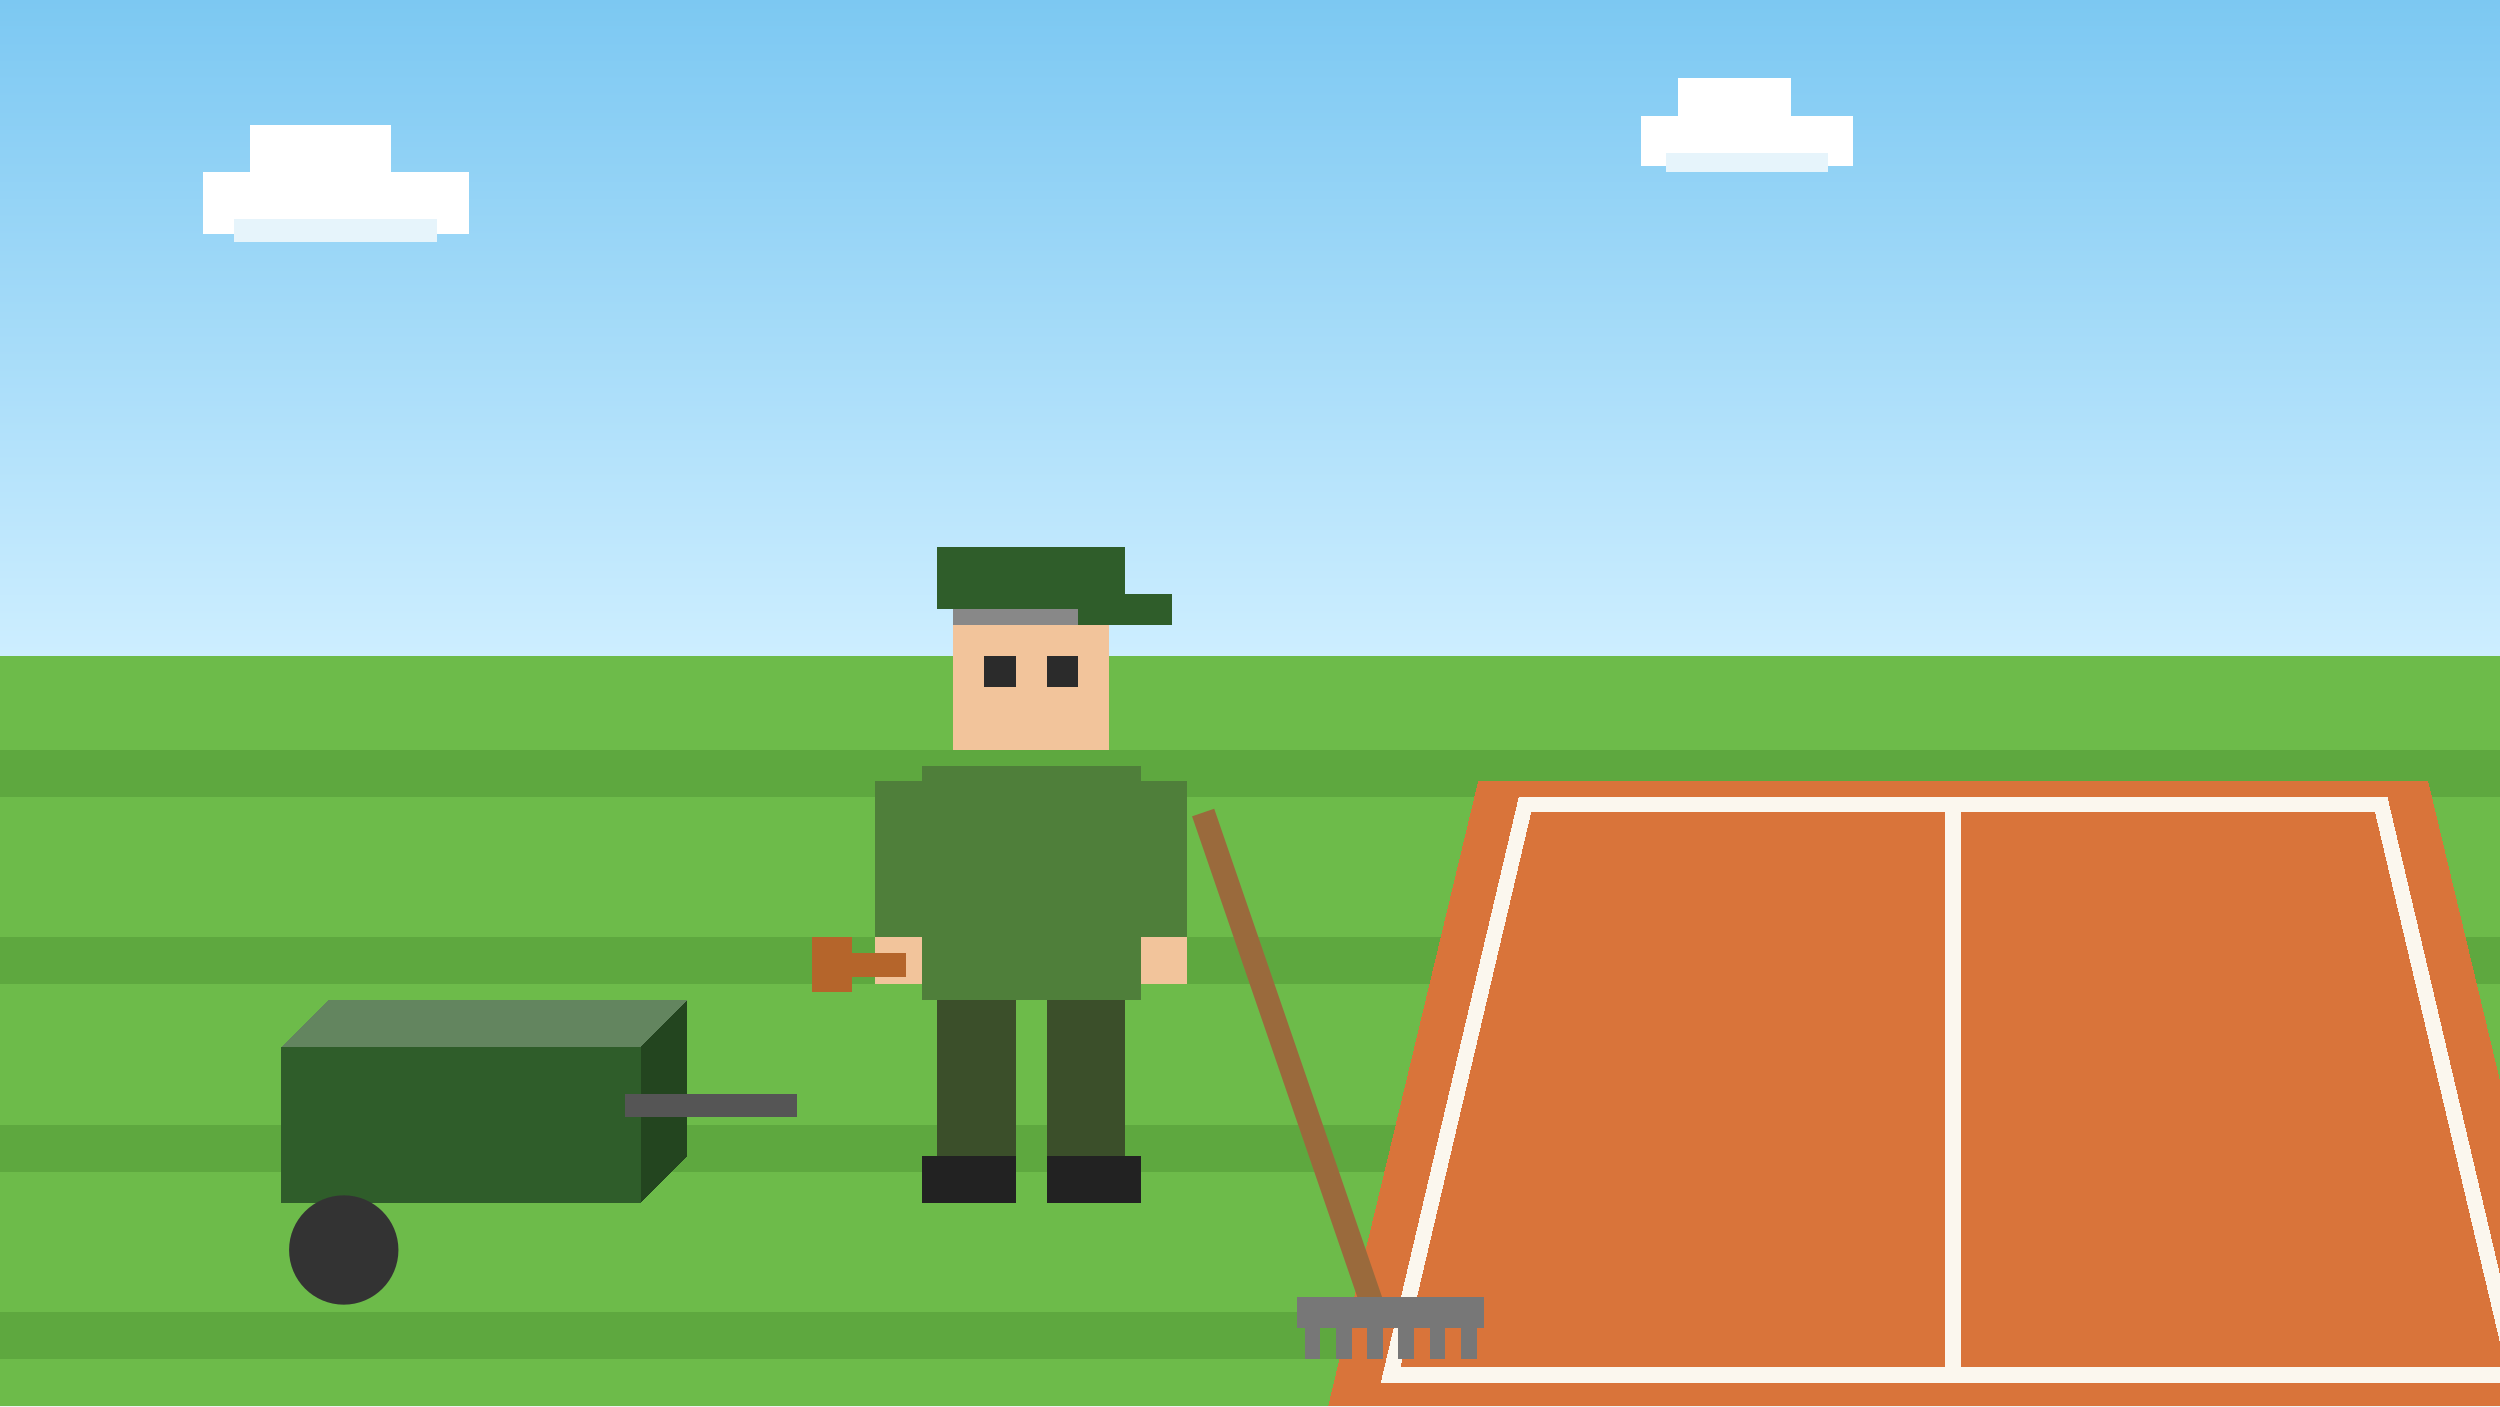
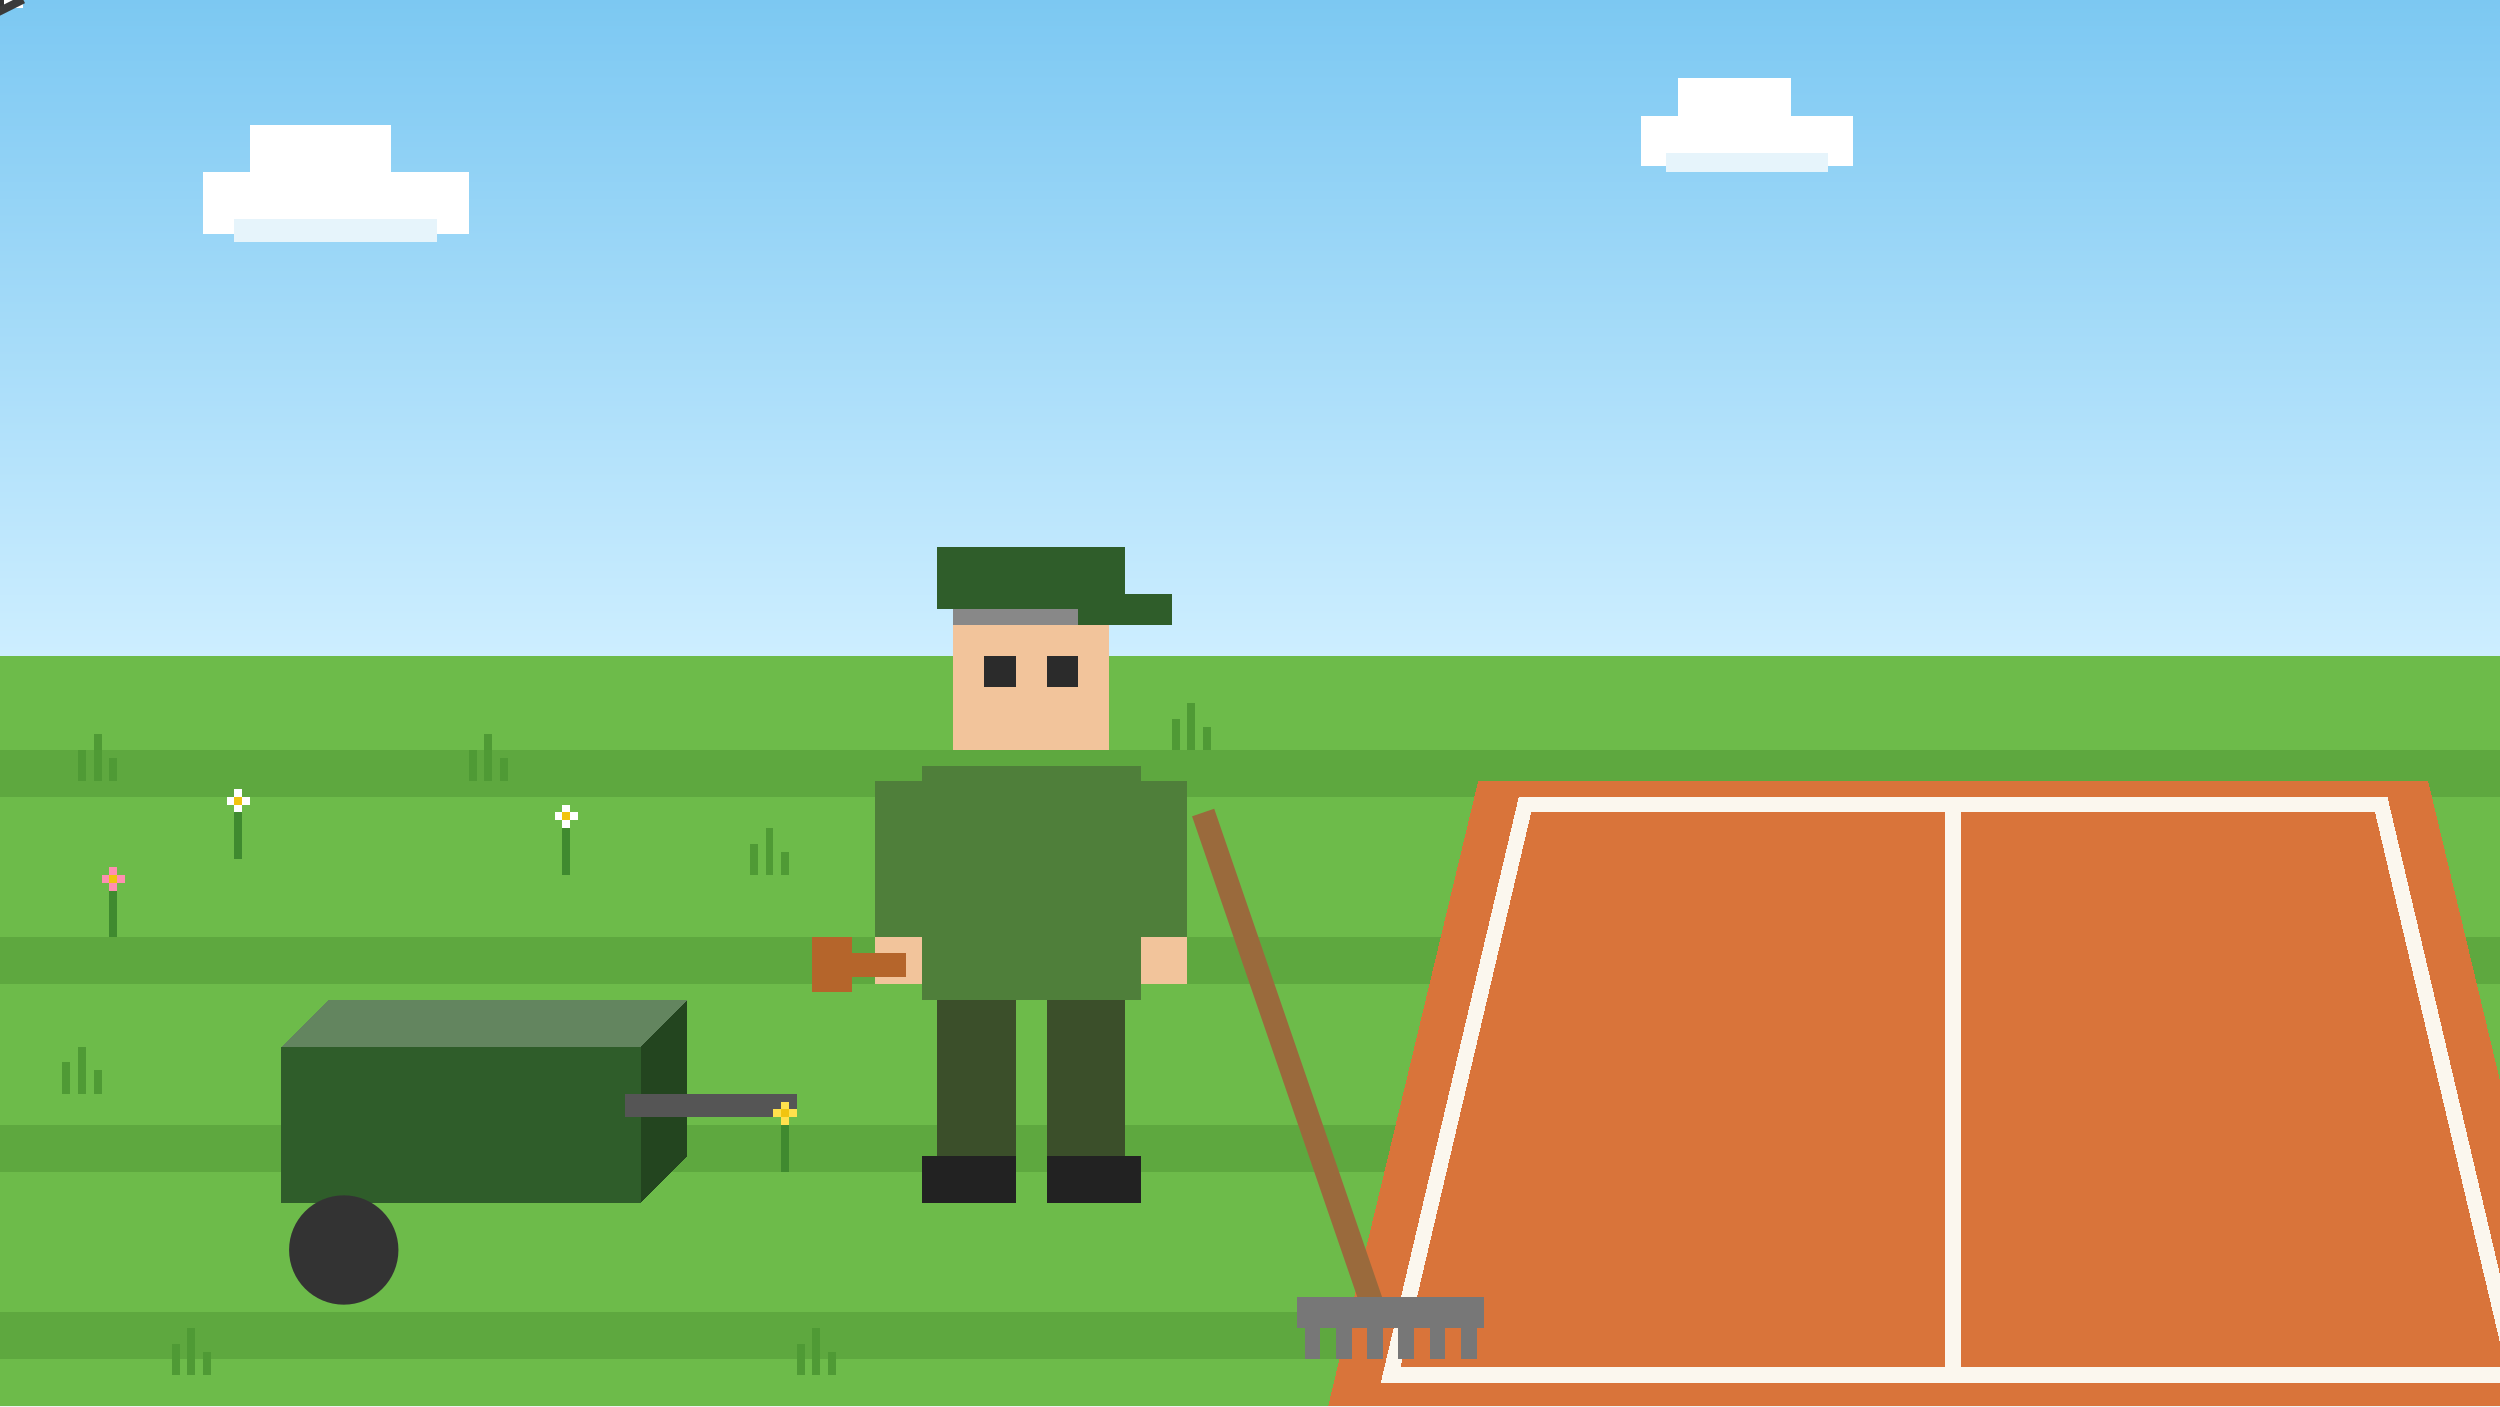
<svg xmlns="http://www.w3.org/2000/svg" viewBox="0 0 320 180" shape-rendering="crispEdges">
  <defs>
    <linearGradient id="sky" x1="0" y1="0" x2="0" y2="1">
      <stop offset="0" stop-color="#7cc8f2" />
      <stop offset="1" stop-color="#cdeeff" />
    </linearGradient>
  </defs>
  <rect x="0" y="0" width="320" height="84" fill="url(#sky)" />
  <rect x="0" y="84" width="320" height="96" fill="#6dbb4a" />
  <rect x="0" y="96" width="320" height="6" fill="#5ea83f" />
  <rect x="0" y="120" width="320" height="6" fill="#5ea83f" />
  <rect x="0" y="144" width="320" height="6" fill="#5ea83f" />
  <rect x="0" y="168" width="320" height="6" fill="#5ea83f" />
  <g>
-     <animateTransform attributeName="transform" type="translate" values="0 0;12.0 0;0 0" dur="30s" repeatCount="indefinite" />
+     <animateTransform attributeName="transform" type="translate" values="0 0;18.0 0;0 0" dur="10s" repeatCount="indefinite" />
    <rect x="26" y="22.0" width="34.0" height="8.0" fill="#ffffff" />
    <rect x="32.0" y="16" width="18.0" height="8.0" fill="#ffffff" />
    <rect x="30.0" y="28.0" width="26.0" height="3.0" fill="#e6f4fb" />
  </g>
  <g>
-     <animateTransform attributeName="transform" type="translate" values="0 0;9.6 0;0 0" dur="25s" repeatCount="indefinite" />
+     <animateTransform attributeName="transform" type="translate" values="0 0;14.4 0;0 0" dur="9s" repeatCount="indefinite" />
    <rect x="210" y="14.8" width="27.2" height="6.4" fill="#ffffff" />
    <rect x="214.8" y="10" width="14.4" height="6.4" fill="#ffffff" />
    <rect x="213.2" y="19.6" width="20.8" height="2.4" fill="#e6f4fb" />
  </g>
  <polygon points="189.2,100 310.8,100 330,180 170,180" fill="#d9743a" />
  <polygon points="195.2,103 304.8,103 322,176 178,176" fill="none" stroke="#fbf7ee" stroke-width="2" />
  <line x1="250.0" y1="103" x2="250.0" y2="176" stroke="#fbf7ee" stroke-width="2" />
  <polygon points="36,134 42,128 88,128 82,134" fill="#63855f" />
  <polygon points="82,134 88,128 88,148 82,154" fill="#23451f" />
  <rect x="36" y="134" width="46" height="20" fill="#2f5d2a" />
  <g shape-rendering="auto">
    <circle cx="44" cy="160" r="7" fill="#333333" />
  </g>
  <rect x="80" y="140" width="22" height="3" fill="#555555" />
  <g>
    <animateTransform attributeName="transform" type="translate" values="0 0;0 -2.00;0 0" keyTimes="0;0.5;1" calcMode="spline" keySplines="0.4 0 0.6 1;0.4 0 0.6 1" dur="1.6s" begin="0.4s" repeatCount="indefinite" />
    <rect x="120.0" y="126.0" width="10.0" height="24.0" fill="#3b4f2a" />
    <rect x="134.0" y="126.0" width="10.0" height="24.0" fill="#3b4f2a" />
    <rect x="118.0" y="148.0" width="12.0" height="6.0" fill="#222222" />
    <rect x="134.0" y="148.0" width="12.0" height="6.0" fill="#222222" />
    <rect x="118.0" y="98.0" width="28.0" height="30.0" fill="#4f7f3a" />
    <rect x="122.0" y="74.0" width="20.0" height="22.0" fill="#f2c49b" />
    <rect x="122.0" y="74.0" width="20.0" height="6.0" fill="#888888" />
    <rect x="126.0" y="84.0" width="4.0" height="4.0" fill="#2b2b2b" />
    <rect x="134.0" y="84.0" width="4.0" height="4.0" fill="#2b2b2b" />
    <rect x="112.0" y="100.0" width="6.0" height="22.0" fill="#4f7f3a" />
    <rect x="146.0" y="100.0" width="6.0" height="22.0" fill="#4f7f3a" />
    <rect x="112.0" y="120.0" width="6.0" height="6.0" fill="#f2c49b" />
    <rect x="146.0" y="120.0" width="6.0" height="6.0" fill="#f2c49b" />
    <rect x="120.0" y="70.0" width="24.0" height="8.0" fill="#2f5d2a" />
    <rect x="138.0" y="76.0" width="12.0" height="4.0" fill="#2f5d2a" />
    <g opacity="0">
      <animate attributeName="opacity" values="0;0;1;0" keyTimes="0;0.92;0.96;1" dur="5.65s" begin="2.1s" repeatCount="indefinite" />
      <rect x="126.0" y="84.0" width="4.0" height="4.0" fill="#f2c49b" />
      <rect x="134.0" y="84.0" width="4.0" height="4.0" fill="#f2c49b" />
    </g>
  </g>
  <g shape-rendering="auto">
    <line x1="154" y1="104" x2="176" y2="168" stroke="#9a6a3c" stroke-width="3" />
  </g>
  <rect x="166" y="166" width="24" height="4" fill="#777777" />
  <rect x="167" y="170" width="2" height="4" fill="#777777" />
  <rect x="171" y="170" width="2" height="4" fill="#777777" />
  <rect x="175" y="170" width="2" height="4" fill="#777777" />
  <rect x="179" y="170" width="2" height="4" fill="#777777" />
  <rect x="183" y="170" width="2" height="4" fill="#777777" />
  <rect x="187" y="170" width="2" height="4" fill="#777777" />
  <rect x="108" y="122" width="8" height="3" fill="#b5652b" />
  <rect x="104" y="120" width="5" height="7" fill="#b5652b" />
+   <rect x="10" y="96" width="1" height="4" fill="#4f9a35" />
+   <rect x="12" y="94" width="1" height="6" fill="#4f9a35" />
+   <rect x="14" y="97" width="1" height="3" fill="#4f9a35" />
+   <rect x="22" y="172" width="1" height="4" fill="#4f9a35" />
+   <rect x="24" y="170" width="1" height="6" fill="#4f9a35" />
+   <rect x="26" y="173" width="1" height="3" fill="#4f9a35" />
+   <rect x="96" y="108" width="1" height="4" fill="#4f9a35" />
+   <rect x="98" y="106" width="1" height="6" fill="#4f9a35" />
+   <rect x="100" y="109" width="1" height="3" fill="#4f9a35" />
+   <rect x="102" y="172" width="1" height="4" fill="#4f9a35" />
+   <rect x="104" y="170" width="1" height="6" fill="#4f9a35" />
+   <rect x="106" y="173" width="1" height="3" fill="#4f9a35" />
+   <rect x="60" y="96" width="1" height="4" fill="#4f9a35" />
+   <rect x="62" y="94" width="1" height="6" fill="#4f9a35" />
+   <rect x="64" y="97" width="1" height="3" fill="#4f9a35" />
+   <rect x="150" y="92" width="1" height="4" fill="#4f9a35" />
+   <rect x="152" y="90" width="1" height="6" fill="#4f9a35" />
+   <rect x="154" y="93" width="1" height="3" fill="#4f9a35" />
+   <rect x="8" y="136" width="1" height="4" fill="#4f9a35" />
+   <rect x="10" y="134" width="1" height="6" fill="#4f9a35" />
+   <rect x="12" y="137" width="1" height="3" fill="#4f9a35" />
+   <rect x="14" y="114" width="1" height="6" fill="#3f8a2f" />
+   <g>
+     <animateTransform attributeName="transform" type="rotate" values="-8 14 114;8 14 114;-8 14 114" dur="1.8s" repeatCount="indefinite" />
+     <rect x="13" y="112" width="3" height="1" fill="#ff8fb1" />
+     <rect x="14" y="111" width="1" height="3" fill="#ff8fb1" />
+     <rect x="14" y="112" width="1" height="1" fill="#f1c40f" />
+   </g>
+   <rect x="72" y="106" width="1" height="6" fill="#3f8a2f" />
+   <g>
+     <animateTransform attributeName="transform" type="rotate" values="-8 72 106;8 72 106;-8 72 106" dur="1.4s" repeatCount="indefinite" />
+     <rect x="71" y="104" width="3" height="1" fill="#ffffff" />
+     <rect x="72" y="103" width="1" height="3" fill="#ffffff" />
+     <rect x="72" y="104" width="1" height="1" fill="#f1c40f" />
+   </g>
+   <rect x="100" y="144" width="1" height="6" fill="#3f8a2f" />
+   <g>
+     <animateTransform attributeName="transform" type="rotate" values="-8 100 144;8 100 144;-8 100 144" dur="1.4s" repeatCount="indefinite" />
+     <rect x="99" y="142" width="3" height="1" fill="#ffe14d" />
+     <rect x="100" y="141" width="1" height="3" fill="#ffe14d" />
+     <rect x="100" y="142" width="1" height="1" fill="#f1c40f" />
+   </g>
+   <rect x="30" y="104" width="1" height="6" fill="#3f8a2f" />
+   <g>
+     <animateTransform attributeName="transform" type="rotate" values="-8 30 104;8 30 104;-8 30 104" dur="1.8s" repeatCount="indefinite" />
+     <rect x="29" y="102" width="3" height="1" fill="#ffffff" />
+     <rect x="30" y="101" width="1" height="3" fill="#ffffff" />
+     <rect x="30" y="102" width="1" height="1" fill="#f1c40f" />
+   </g>
+   <g>
+     <animateMotion path="M 46 104 c 10 -8 20 8 30 0 s -20 10 -30 0" dur="6s" repeatCount="indefinite" />
+     <rect x="-3" y="-2" width="3" height="3" fill="#ffffff">
+       <animate attributeName="width" values="3;1;3" dur="0.25s" repeatCount="indefinite" />
+       <animate attributeName="x" values="-3;-1;-3" dur="0.25s" repeatCount="indefinite" />
+     </rect>
+     <rect x="0" y="-2" width="3" height="3" fill="#ffffff">
+       <animate attributeName="width" values="3;1;3" dur="0.25s" repeatCount="indefinite" />
+     </rect>
+     <rect x="-0.5" y="-2" width="1" height="3" fill="#333333" />
+   </g>
+   <g shape-rendering="auto">
+     <animateTransform attributeName="transform" type="translate" values="-10 14;330 8" dur="14s" begin="0s" repeatCount="indefinite" />
+     <path d="M -3.0 0 L 0 1.5 L 3.0 0" fill="none" stroke="#3a3a3a" stroke-width="0.9">
+       <animate attributeName="d" values="M -3.0 0 L 0 1.5 L 3.0 0;M -3.0 1.5 L 0 0 L 3.0 1.5;M -3.0 0 L 0 1.5 L 3.0 0" dur="0.45s" repeatCount="indefinite" />
+     </path>
+   </g>
+   <g shape-rendering="auto">
+     <animateTransform attributeName="transform" type="translate" values="-10 22;330 16" dur="18s" begin="-5s" repeatCount="indefinite" />
+     <path d="M -2.55 0 L 0 1.275 L 2.55 0" fill="none" stroke="#3a3a3a" stroke-width="0.8">
+       <animate attributeName="d" values="M -2.55 0 L 0 1.275 L 2.55 0;M -2.55 1.275 L 0 0 L 2.55 1.275;M -2.55 0 L 0 1.275 L 2.55 0" dur="0.45s" repeatCount="indefinite" />
+     </path>
+   </g>
</svg>
